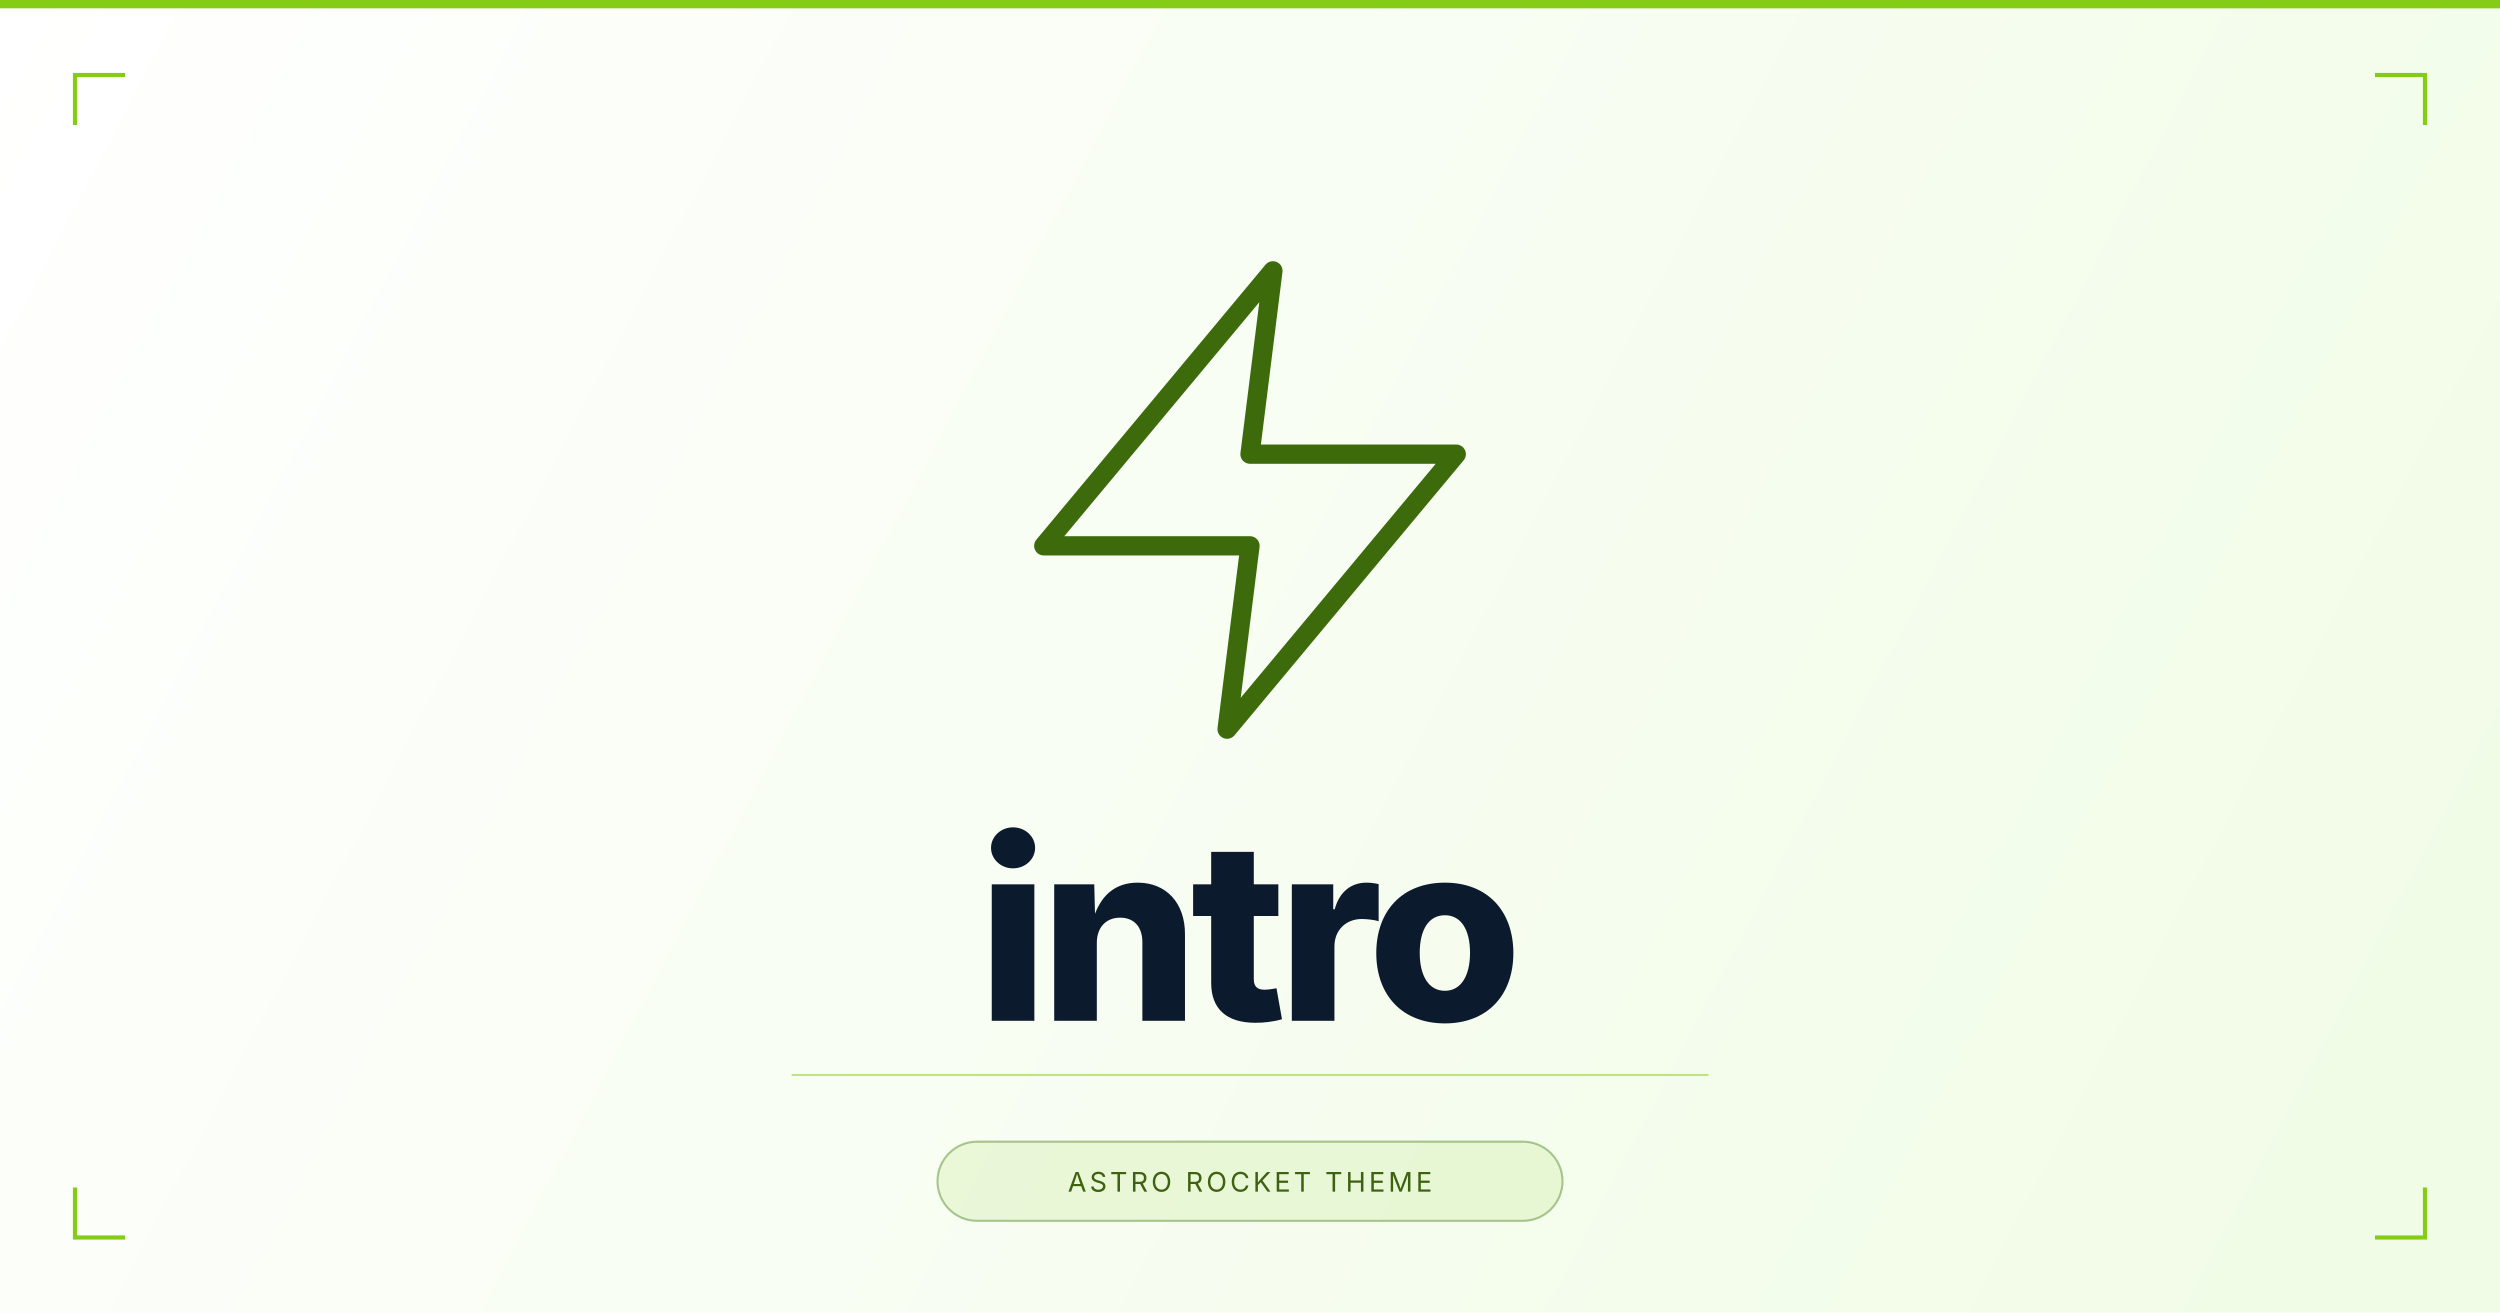
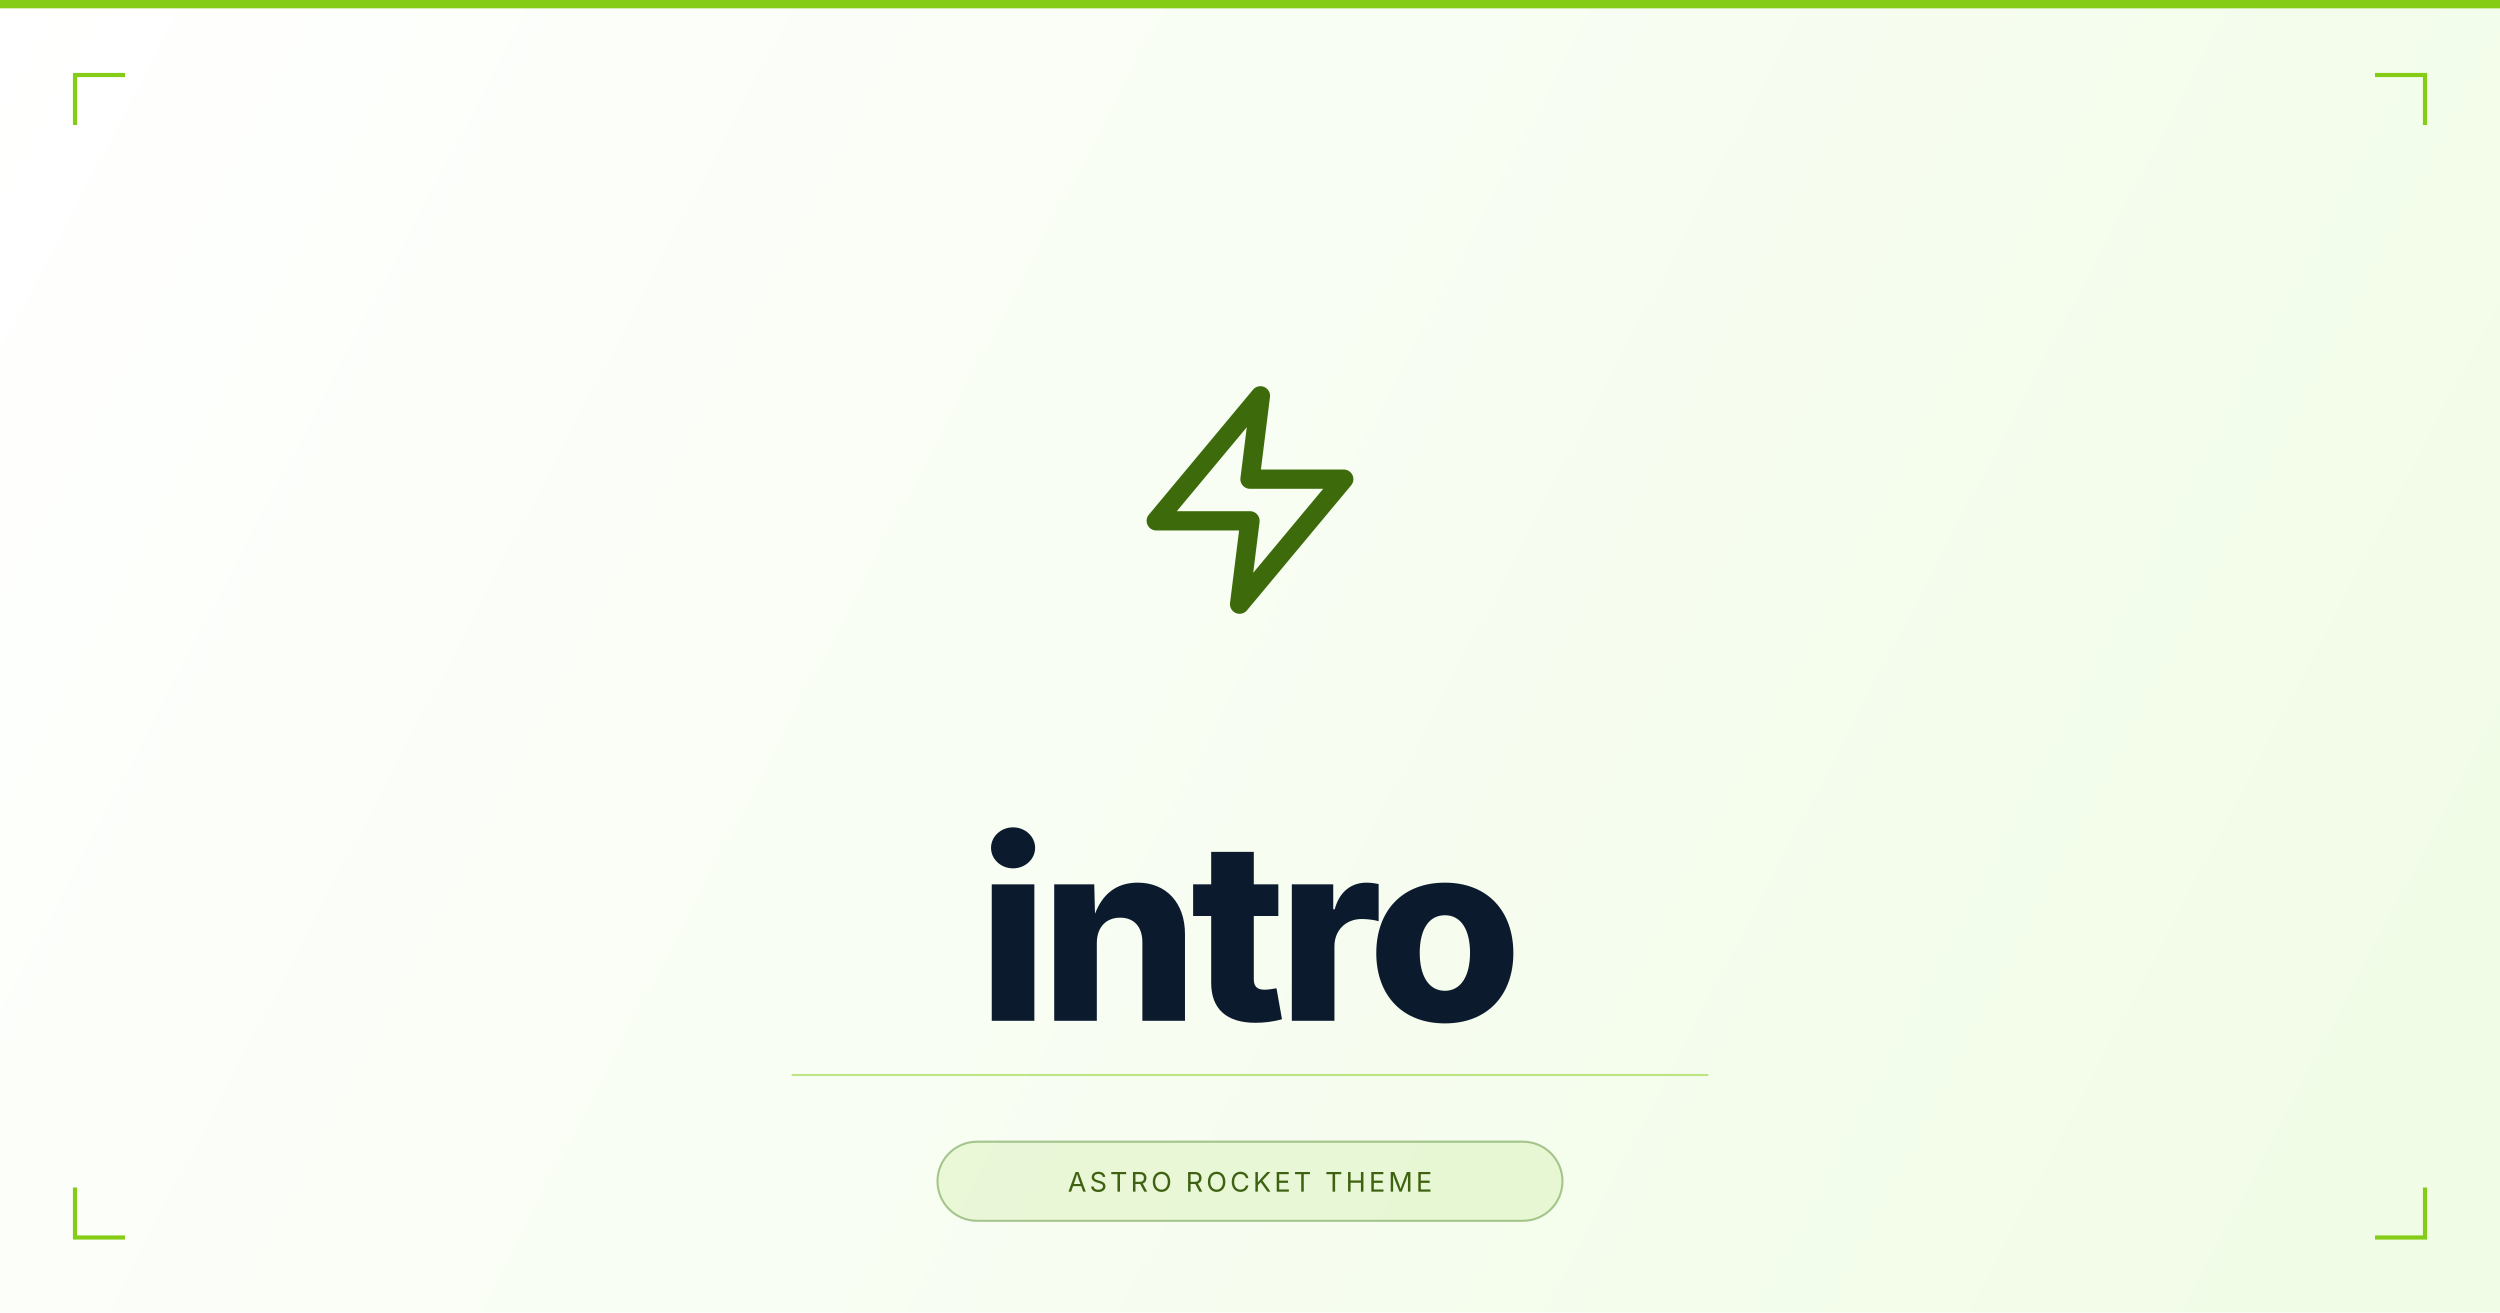
<svg xmlns="http://www.w3.org/2000/svg" width="1200" height="630" viewBox="0 0 1200 630" fill="none">
  <style>
    .bi-bd { display: none }
    html.dark .bi-bl { display: none }
    html.dark .bi-bd { display: block }
    .bi-ic { stroke: #3d6b0c }
    html.dark .bi-ic { stroke: #a3e635 }
    .bi-tt { fill: #0c1a2e }
    html.dark .bi-tt { fill: #f0fce5 }
    .bi-sl { stroke: rgba(132,204,22,.5) }
    html.dark .bi-sl { stroke: rgba(163,230,53,.25) }
    .bi-bb { fill: rgba(132,204,22,.12); stroke: rgba(53,115,10,.4) }
    html.dark .bi-bb { fill: rgba(163,230,53,.08); stroke: rgba(163,230,53,.3) }
    .bi-bt { fill: #3f6212 }
    html.dark .bi-bt { fill: #a3e635 }
    .bi-cr { stroke: #84cc16 }
  </style>
  <defs>
    <linearGradient id="ari-bl" x1="0" y1="0" x2="1200" y2="630" gradientUnits="userSpaceOnUse">
      <stop offset="0%" stop-color="#ffffff" />
      <stop offset="100%" stop-color="#f0fce5" />
    </linearGradient>
    <linearGradient id="ari-bd" x1="0" y1="0" x2="1200" y2="630" gradientUnits="userSpaceOnUse">
      <stop offset="0%" stop-color="#0c1929" />
      <stop offset="100%" stop-color="#162236" />
    </linearGradient>
  </defs>
  <rect width="1200" height="630" fill="url(#ari-bl)" class="bi-bl" />
  <rect width="1200" height="630" fill="url(#ari-bd)" class="bi-bd" />
  <rect x="0" y="0" width="1200" height="4" fill="#84cc16" />
-   <g transform="translate(468, 108) scale(11)" stroke="#3d6b0c" stroke-width="0.84" stroke-linecap="round" stroke-linejoin="round" fill="none" class="bi-ic">
+   <g transform="translate(540, 180) scale(5)" stroke="#3d6b0c" stroke-width="1.85" stroke-linecap="round" stroke-linejoin="round" fill="none" class="bi-ic">
    <polygon points="13 2 3 14 12 14 11 22 21 10 12 10 13 2" />
  </g>
  <text x="600" y="490" font-family="'Outfit Variable', 'Outfit', -apple-system, BlinkMacSystemFont, 'Segoe UI', sans-serif" font-size="120" font-weight="800" fill="#0c1a2e" text-anchor="middle" letter-spacing="-4" class="bi-tt">intro</text>
  <line x1="380" y1="516" x2="820" y2="516" stroke="rgba(132,204,22,0.5)" stroke-width="1" class="bi-sl" />
  <rect x="450" y="548" width="300" height="38" rx="19" fill="rgba(132,204,22,0.12)" stroke="rgba(53,115,10,0.4)" stroke-width="1" class="bi-bb" />
  <text x="600" y="572" font-family="'Outfit Variable', 'Outfit', -apple-system, BlinkMacSystemFont, 'Segoe UI', sans-serif" font-size="13" fill="#3f6212" text-anchor="middle" letter-spacing="1.5" class="bi-bt">ASTRO ROCKET THEME</text>
  <path d="M 36 60 L 36 36 L 60 36" stroke-width="2" fill="none" class="bi-cr" />
  <path d="M 1140 36 L 1164 36 L 1164 60" stroke-width="2" fill="none" class="bi-cr" />
  <path d="M 36 570 L 36 594 L 60 594" stroke-width="2" fill="none" class="bi-cr" />
  <path d="M 1140 594 L 1164 594 L 1164 570" stroke-width="2" fill="none" class="bi-cr" />
</svg>
